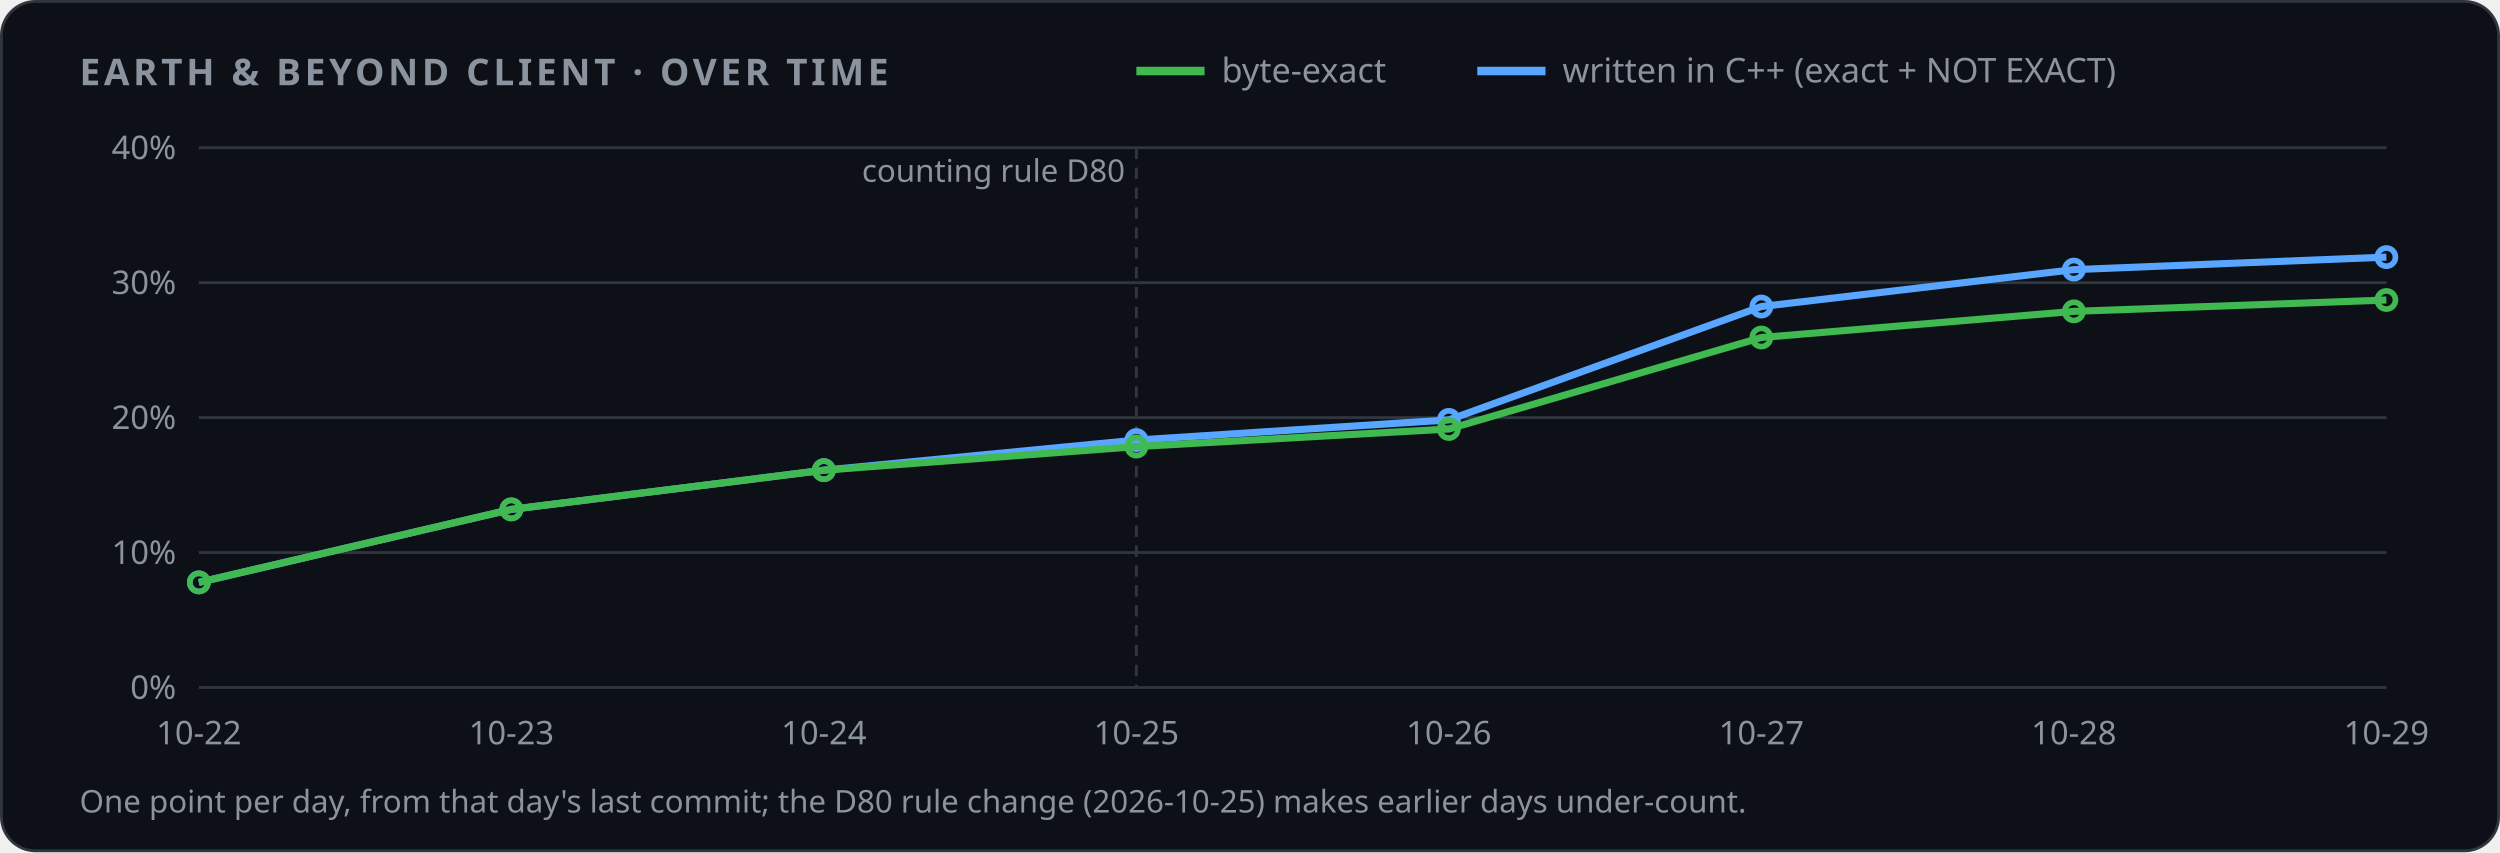
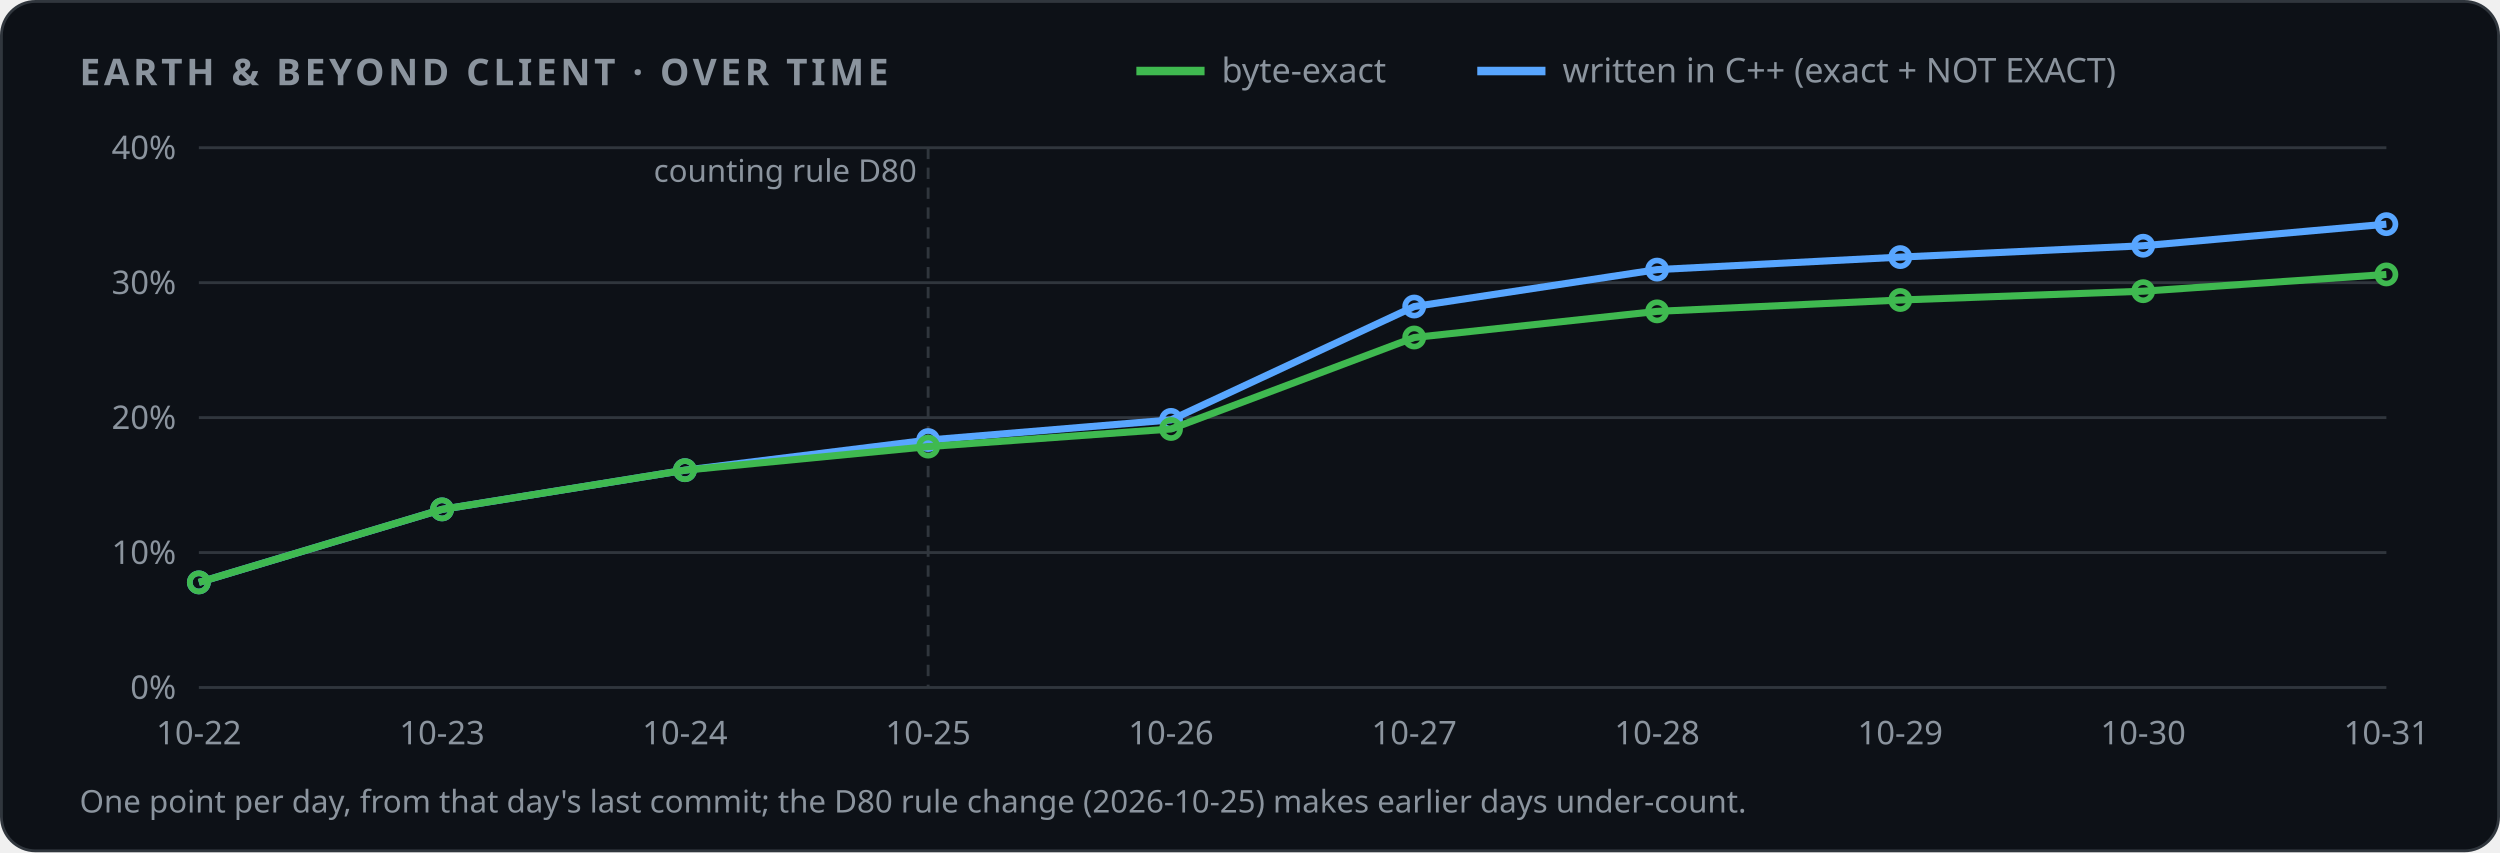
<svg xmlns="http://www.w3.org/2000/svg" width="880" height="300" viewBox="0 0 880 300" role="img" aria-labelledby="title desc">
  <style>
    .card { fill: #0d1117; stroke: #30363d; } .strong { fill: #f0f6fc; } .muted { fill: #8b949e; }
    .grid { stroke: #30363d; } .up { fill: #3fb950; } .down { fill: #f85149; }
-     .s-exact { fill: #2ea043; } .s-notexact { fill: #d29922; } .s-stub { fill: #a371f7; }
-     .s-third { fill: #388bfd; } .s-linker { fill: #6e7681; } .s-unattr { fill: #30363d; }
+     .s-exact { fill: #3fb950; } .s-notexact { fill: #d29922; } .s-stub { fill: #a371f7; }
+     .s-third { fill: #238636; } .s-linker { fill: #1b4d2b; } .s-unattr { fill: #30363d; }
    .l-exact { stroke: #3fb950; } .l-written { stroke: #58a6ff; }
    @media (prefers-color-scheme: light) {
      .card { fill: #ffffff; stroke: #d0d7de; } .strong { fill: #1f2328; } .muted { fill: #59636e; }
      .grid { stroke: #d0d7de; } .up { fill: #1a7f37; } .down { fill: #cf222e; }
-       .s-unattr { fill: #d0d7de; } .s-linker { fill: #8c959f; }
+       .s-exact { fill: #1a7f37; } .s-third { fill: #4ac26b; } .s-linker { fill: #aceebb; } .s-unattr { fill: #d0d7de; }
      .l-exact { stroke: #1a7f37; } .l-written { stroke: #0969da; }
    }
  </style>
  <rect class="card" x="0.5" y="0.5" width="879" height="299" rx="12" />
  <g font-family="-apple-system,BlinkMacSystemFont,'Segoe UI','Noto Sans',Helvetica,Arial,sans-serif">
    <text x="28" y="30" class="muted" font-size="13" font-weight="600" letter-spacing="1.3">EARTH &amp; BEYOND CLIENT · OVER TIME</text>
    <line x1="400" x2="424" y1="25" y2="25" class="l-exact" stroke-width="3" />
    <text x="430" y="29" class="muted" font-size="12">byte-exact</text>
    <line x1="520" x2="544" y1="25" y2="25" class="l-written" stroke-width="3" />
    <text x="550" y="29" class="muted" font-size="12">written in C++ (exact + NOT EXACT)</text>
    <line x1="70" x2="840" y1="242.0" y2="242.0" class="grid" />
    <text x="62" y="246.0" class="muted" font-size="11.5" text-anchor="end">0%</text>
    <line x1="70" x2="840" y1="194.5" y2="194.5" class="grid" />
    <text x="62" y="198.5" class="muted" font-size="11.5" text-anchor="end">10%</text>
    <line x1="70" x2="840" y1="147.0" y2="147.0" class="grid" />
    <text x="62" y="151.0" class="muted" font-size="11.5" text-anchor="end">20%</text>
    <line x1="70" x2="840" y1="99.5" y2="99.5" class="grid" />
    <text x="62" y="103.5" class="muted" font-size="11.5" text-anchor="end">30%</text>
    <line x1="70" x2="840" y1="52.0" y2="52.0" class="grid" />
    <text x="62" y="56.0" class="muted" font-size="11.5" text-anchor="end">40%</text>
    <text x="70.0" y="262" class="muted" font-size="11.5" text-anchor="middle">10-22</text>
-     <text x="180.0" y="262" class="muted" font-size="11.5" text-anchor="middle">10-23</text>
-     <text x="290.0" y="262" class="muted" font-size="11.5" text-anchor="middle">10-24</text>
-     <text x="400.0" y="262" class="muted" font-size="11.5" text-anchor="middle">10-25</text>
-     <text x="510.0" y="262" class="muted" font-size="11.5" text-anchor="middle">10-26</text>
-     <text x="620.0" y="262" class="muted" font-size="11.5" text-anchor="middle">10-27</text>
-     <text x="730.0" y="262" class="muted" font-size="11.5" text-anchor="middle">10-28</text>
-     <text x="840.0" y="262" class="muted" font-size="11.5" text-anchor="middle">10-29</text>
-     <line x1="400.0" x2="400.0" y1="52" y2="242" class="grid" stroke-dasharray="4 3" />
-     <text x="396.0" y="64" class="muted" font-size="11" text-anchor="end">counting rule D80</text>
-     <polyline points="70.0,205.0 180.0,179.3 290.0,165.5 400.0,154.9 510.0,147.8 620.0,107.9 730.0,94.9 840.0,90.5" fill="none" class="l-written" stroke-width="2.5" stroke-linejoin="round" />
+     <text x="155.6" y="262" class="muted" font-size="11.5" text-anchor="middle">10-23</text>
+     <text x="241.1" y="262" class="muted" font-size="11.5" text-anchor="middle">10-24</text>
+     <text x="326.7" y="262" class="muted" font-size="11.5" text-anchor="middle">10-25</text>
+     <text x="412.2" y="262" class="muted" font-size="11.5" text-anchor="middle">10-26</text>
+     <text x="497.8" y="262" class="muted" font-size="11.5" text-anchor="middle">10-27</text>
+     <text x="583.3" y="262" class="muted" font-size="11.5" text-anchor="middle">10-28</text>
+     <text x="668.9" y="262" class="muted" font-size="11.5" text-anchor="middle">10-29</text>
+     <text x="754.4" y="262" class="muted" font-size="11.5" text-anchor="middle">10-30</text>
+     <text x="840.0" y="262" class="muted" font-size="11.5" text-anchor="middle">10-31</text>
+     <line x1="326.7" x2="326.7" y1="52" y2="242" class="grid" stroke-dasharray="4 3" />
+     <text x="322.7" y="64" class="muted" font-size="11" text-anchor="end">counting rule D80</text>
+     <polyline points="70.0,205.0 155.6,179.3 241.1,165.5 326.7,154.9 412.2,147.8 497.8,107.9 583.3,94.9 668.9,90.5 754.4,86.5 840.0,78.9" fill="none" class="l-written" stroke-width="2.5" stroke-linejoin="round" />
    <circle cx="70.0" cy="205.0" r="3.2" class="l-written" fill="none" stroke-width="2" />
-     <circle cx="180.0" cy="179.3" r="3.2" class="l-written" fill="none" stroke-width="2" />
-     <circle cx="290.0" cy="165.5" r="3.2" class="l-written" fill="none" stroke-width="2" />
-     <circle cx="400.0" cy="154.9" r="3.2" class="l-written" fill="none" stroke-width="2" />
-     <circle cx="510.0" cy="147.8" r="3.2" class="l-written" fill="none" stroke-width="2" />
-     <circle cx="620.0" cy="107.9" r="3.2" class="l-written" fill="none" stroke-width="2" />
-     <circle cx="730.0" cy="94.9" r="3.2" class="l-written" fill="none" stroke-width="2" />
-     <circle cx="840.0" cy="90.5" r="3.2" class="l-written" fill="none" stroke-width="2" />
-     <polyline points="70.0,205.0 180.0,179.3 290.0,165.5 400.0,157.2 510.0,151.0 620.0,118.8 730.0,109.6 840.0,105.6" fill="none" class="l-exact" stroke-width="2.5" stroke-linejoin="round" />
+     <circle cx="155.6" cy="179.3" r="3.2" class="l-written" fill="none" stroke-width="2" />
+     <circle cx="241.1" cy="165.5" r="3.2" class="l-written" fill="none" stroke-width="2" />
+     <circle cx="326.7" cy="154.9" r="3.2" class="l-written" fill="none" stroke-width="2" />
+     <circle cx="412.2" cy="147.8" r="3.2" class="l-written" fill="none" stroke-width="2" />
+     <circle cx="497.8" cy="107.9" r="3.2" class="l-written" fill="none" stroke-width="2" />
+     <circle cx="583.3" cy="94.9" r="3.2" class="l-written" fill="none" stroke-width="2" />
+     <circle cx="668.9" cy="90.5" r="3.2" class="l-written" fill="none" stroke-width="2" />
+     <circle cx="754.4" cy="86.5" r="3.2" class="l-written" fill="none" stroke-width="2" />
+     <circle cx="840.0" cy="78.9" r="3.2" class="l-written" fill="none" stroke-width="2" />
+     <polyline points="70.0,205.0 155.6,179.3 241.1,165.5 326.7,157.2 412.2,151.0 497.8,118.8 583.3,109.6 668.9,105.6 754.4,102.5 840.0,96.6" fill="none" class="l-exact" stroke-width="2.5" stroke-linejoin="round" />
    <circle cx="70.0" cy="205.0" r="3.2" class="l-exact" fill="none" stroke-width="2" />
-     <circle cx="180.0" cy="179.3" r="3.2" class="l-exact" fill="none" stroke-width="2" />
-     <circle cx="290.0" cy="165.5" r="3.2" class="l-exact" fill="none" stroke-width="2" />
-     <circle cx="400.0" cy="157.2" r="3.2" class="l-exact" fill="none" stroke-width="2" />
-     <circle cx="510.0" cy="151.0" r="3.2" class="l-exact" fill="none" stroke-width="2" />
-     <circle cx="620.0" cy="118.8" r="3.2" class="l-exact" fill="none" stroke-width="2" />
-     <circle cx="730.0" cy="109.6" r="3.2" class="l-exact" fill="none" stroke-width="2" />
-     <circle cx="840.0" cy="105.6" r="3.2" class="l-exact" fill="none" stroke-width="2" />
+     <circle cx="155.6" cy="179.3" r="3.2" class="l-exact" fill="none" stroke-width="2" />
+     <circle cx="241.1" cy="165.5" r="3.2" class="l-exact" fill="none" stroke-width="2" />
+     <circle cx="326.7" cy="157.2" r="3.2" class="l-exact" fill="none" stroke-width="2" />
+     <circle cx="412.2" cy="151.0" r="3.2" class="l-exact" fill="none" stroke-width="2" />
+     <circle cx="497.8" cy="118.8" r="3.2" class="l-exact" fill="none" stroke-width="2" />
+     <circle cx="583.3" cy="109.6" r="3.2" class="l-exact" fill="none" stroke-width="2" />
+     <circle cx="668.9" cy="105.6" r="3.2" class="l-exact" fill="none" stroke-width="2" />
+     <circle cx="754.4" cy="102.5" r="3.2" class="l-exact" fill="none" stroke-width="2" />
+     <circle cx="840.0" cy="96.6" r="3.2" class="l-exact" fill="none" stroke-width="2" />
    <text x="28" y="286" class="muted" font-size="11">One point per day, from that day's last commit; the D80 rule change (2026-10-25) makes earlier days under-count.</text>
  </g>
</svg>
